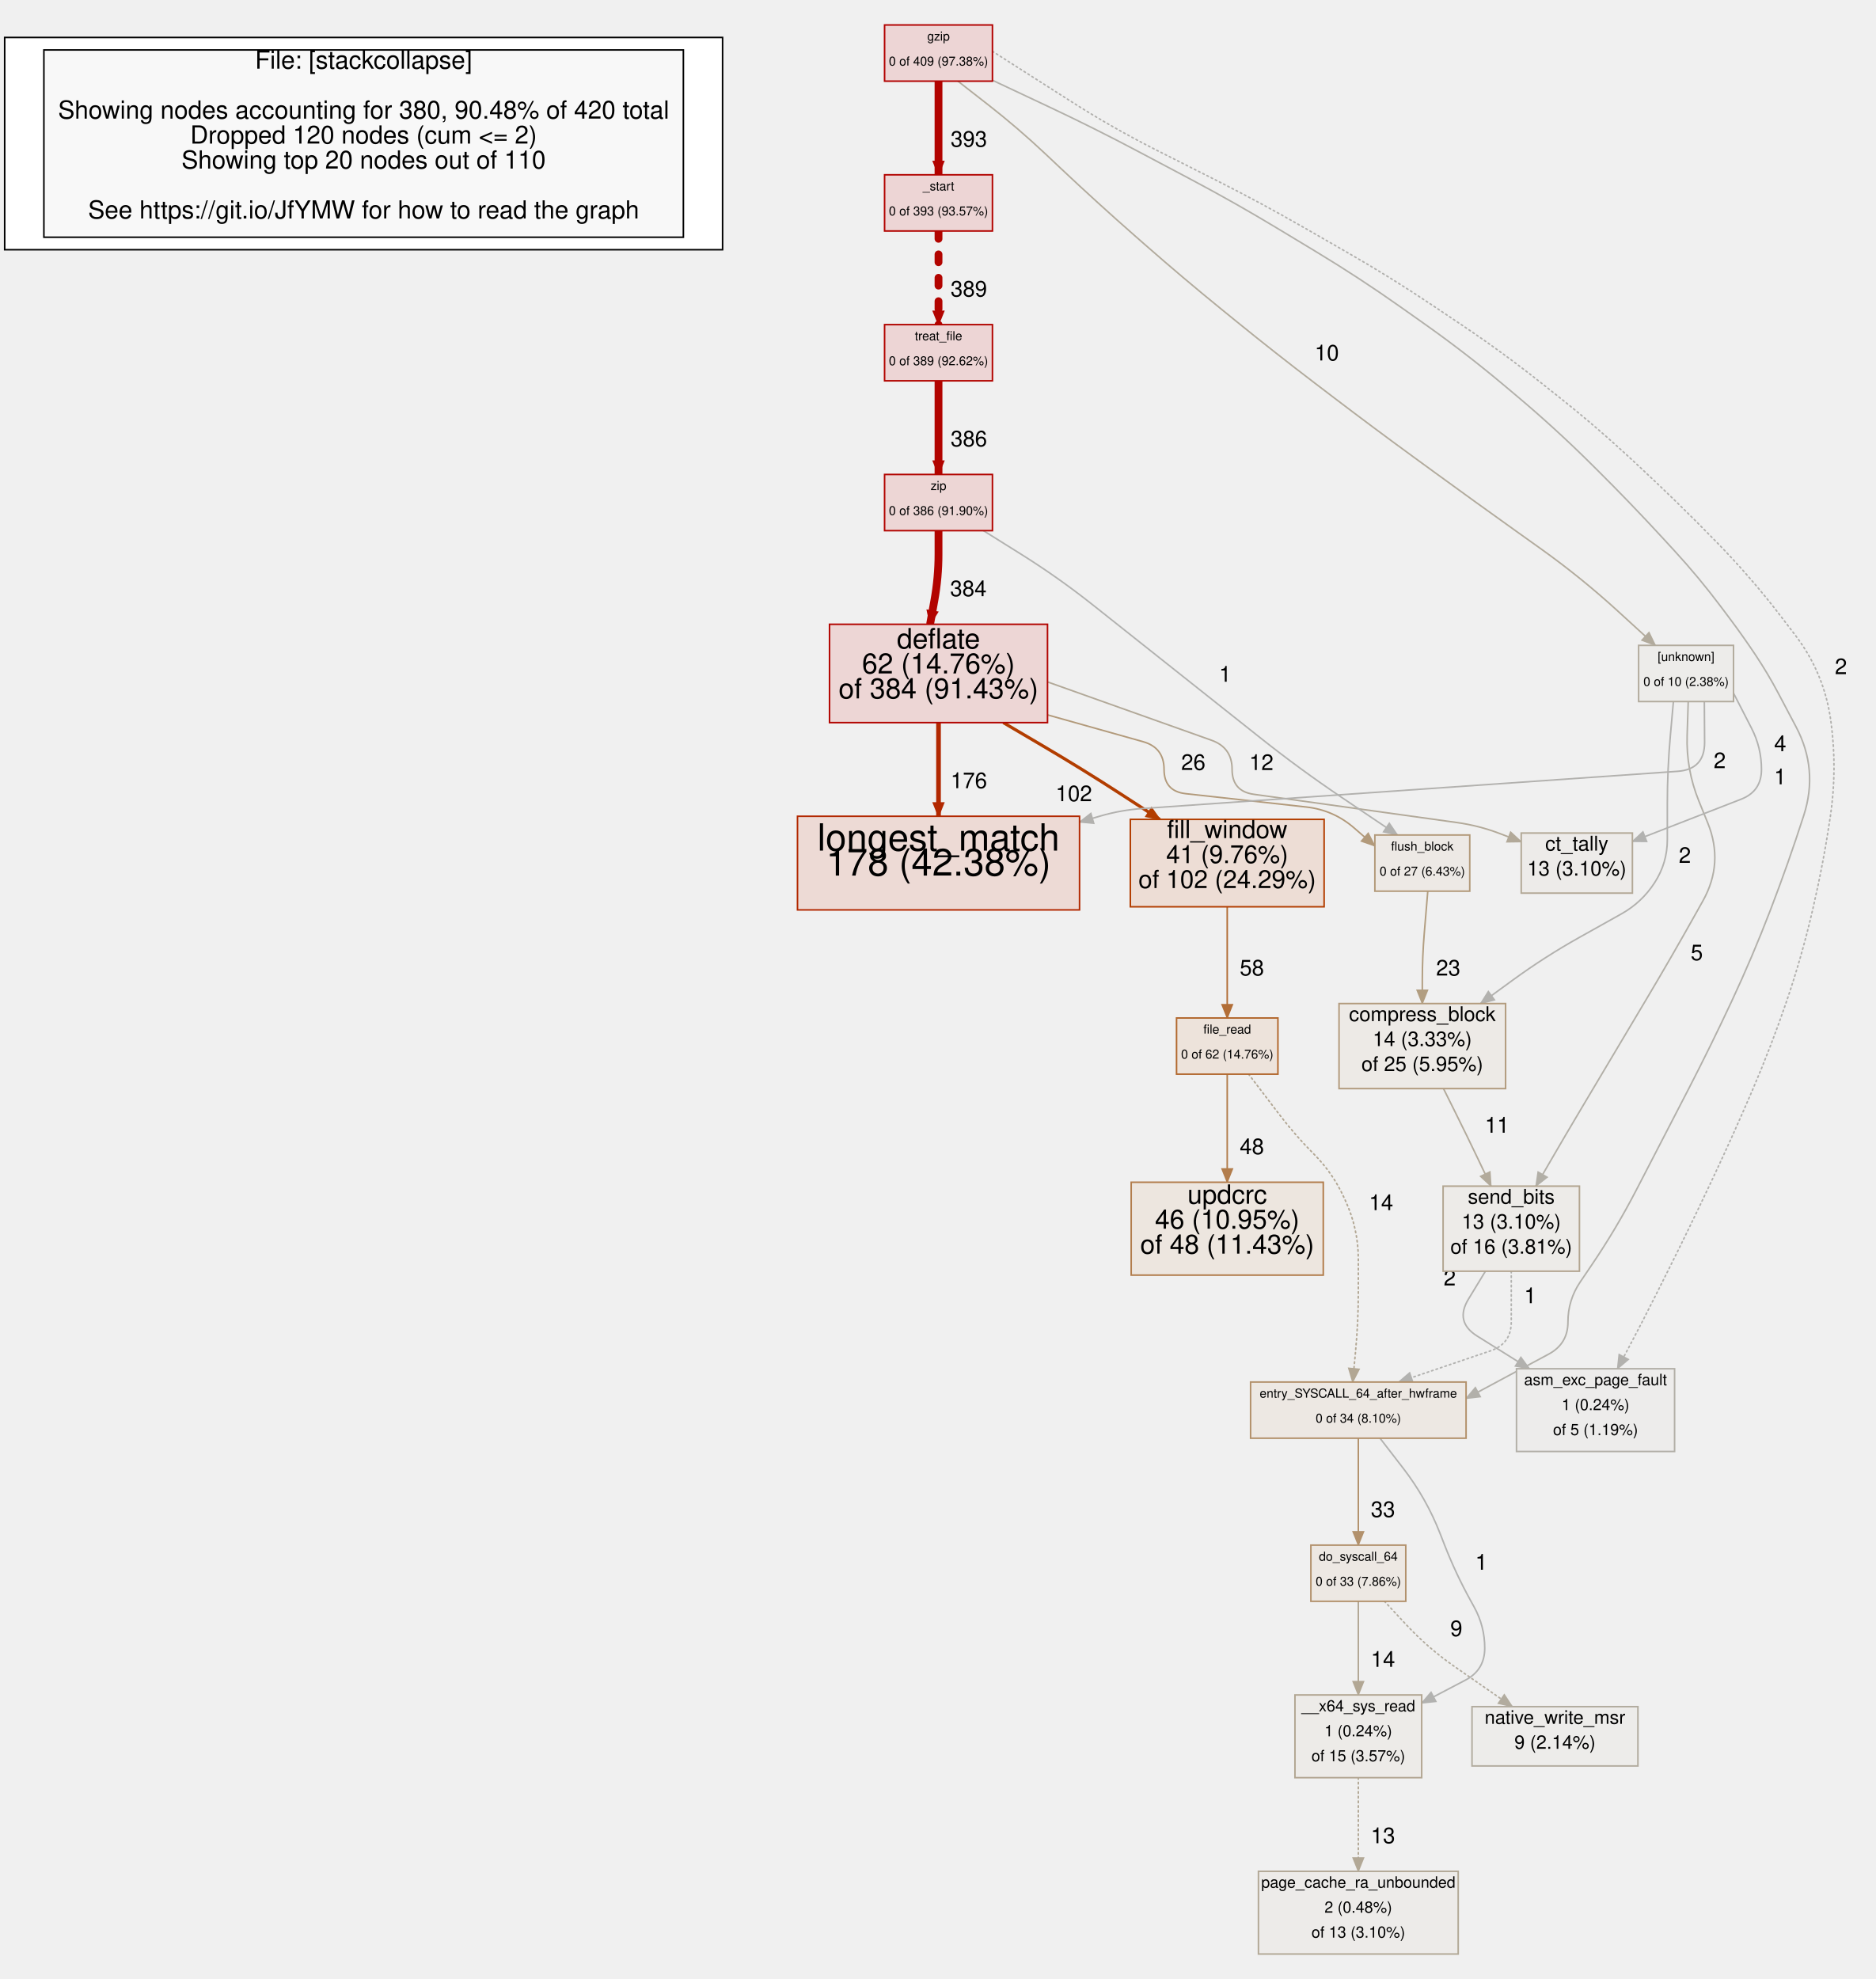
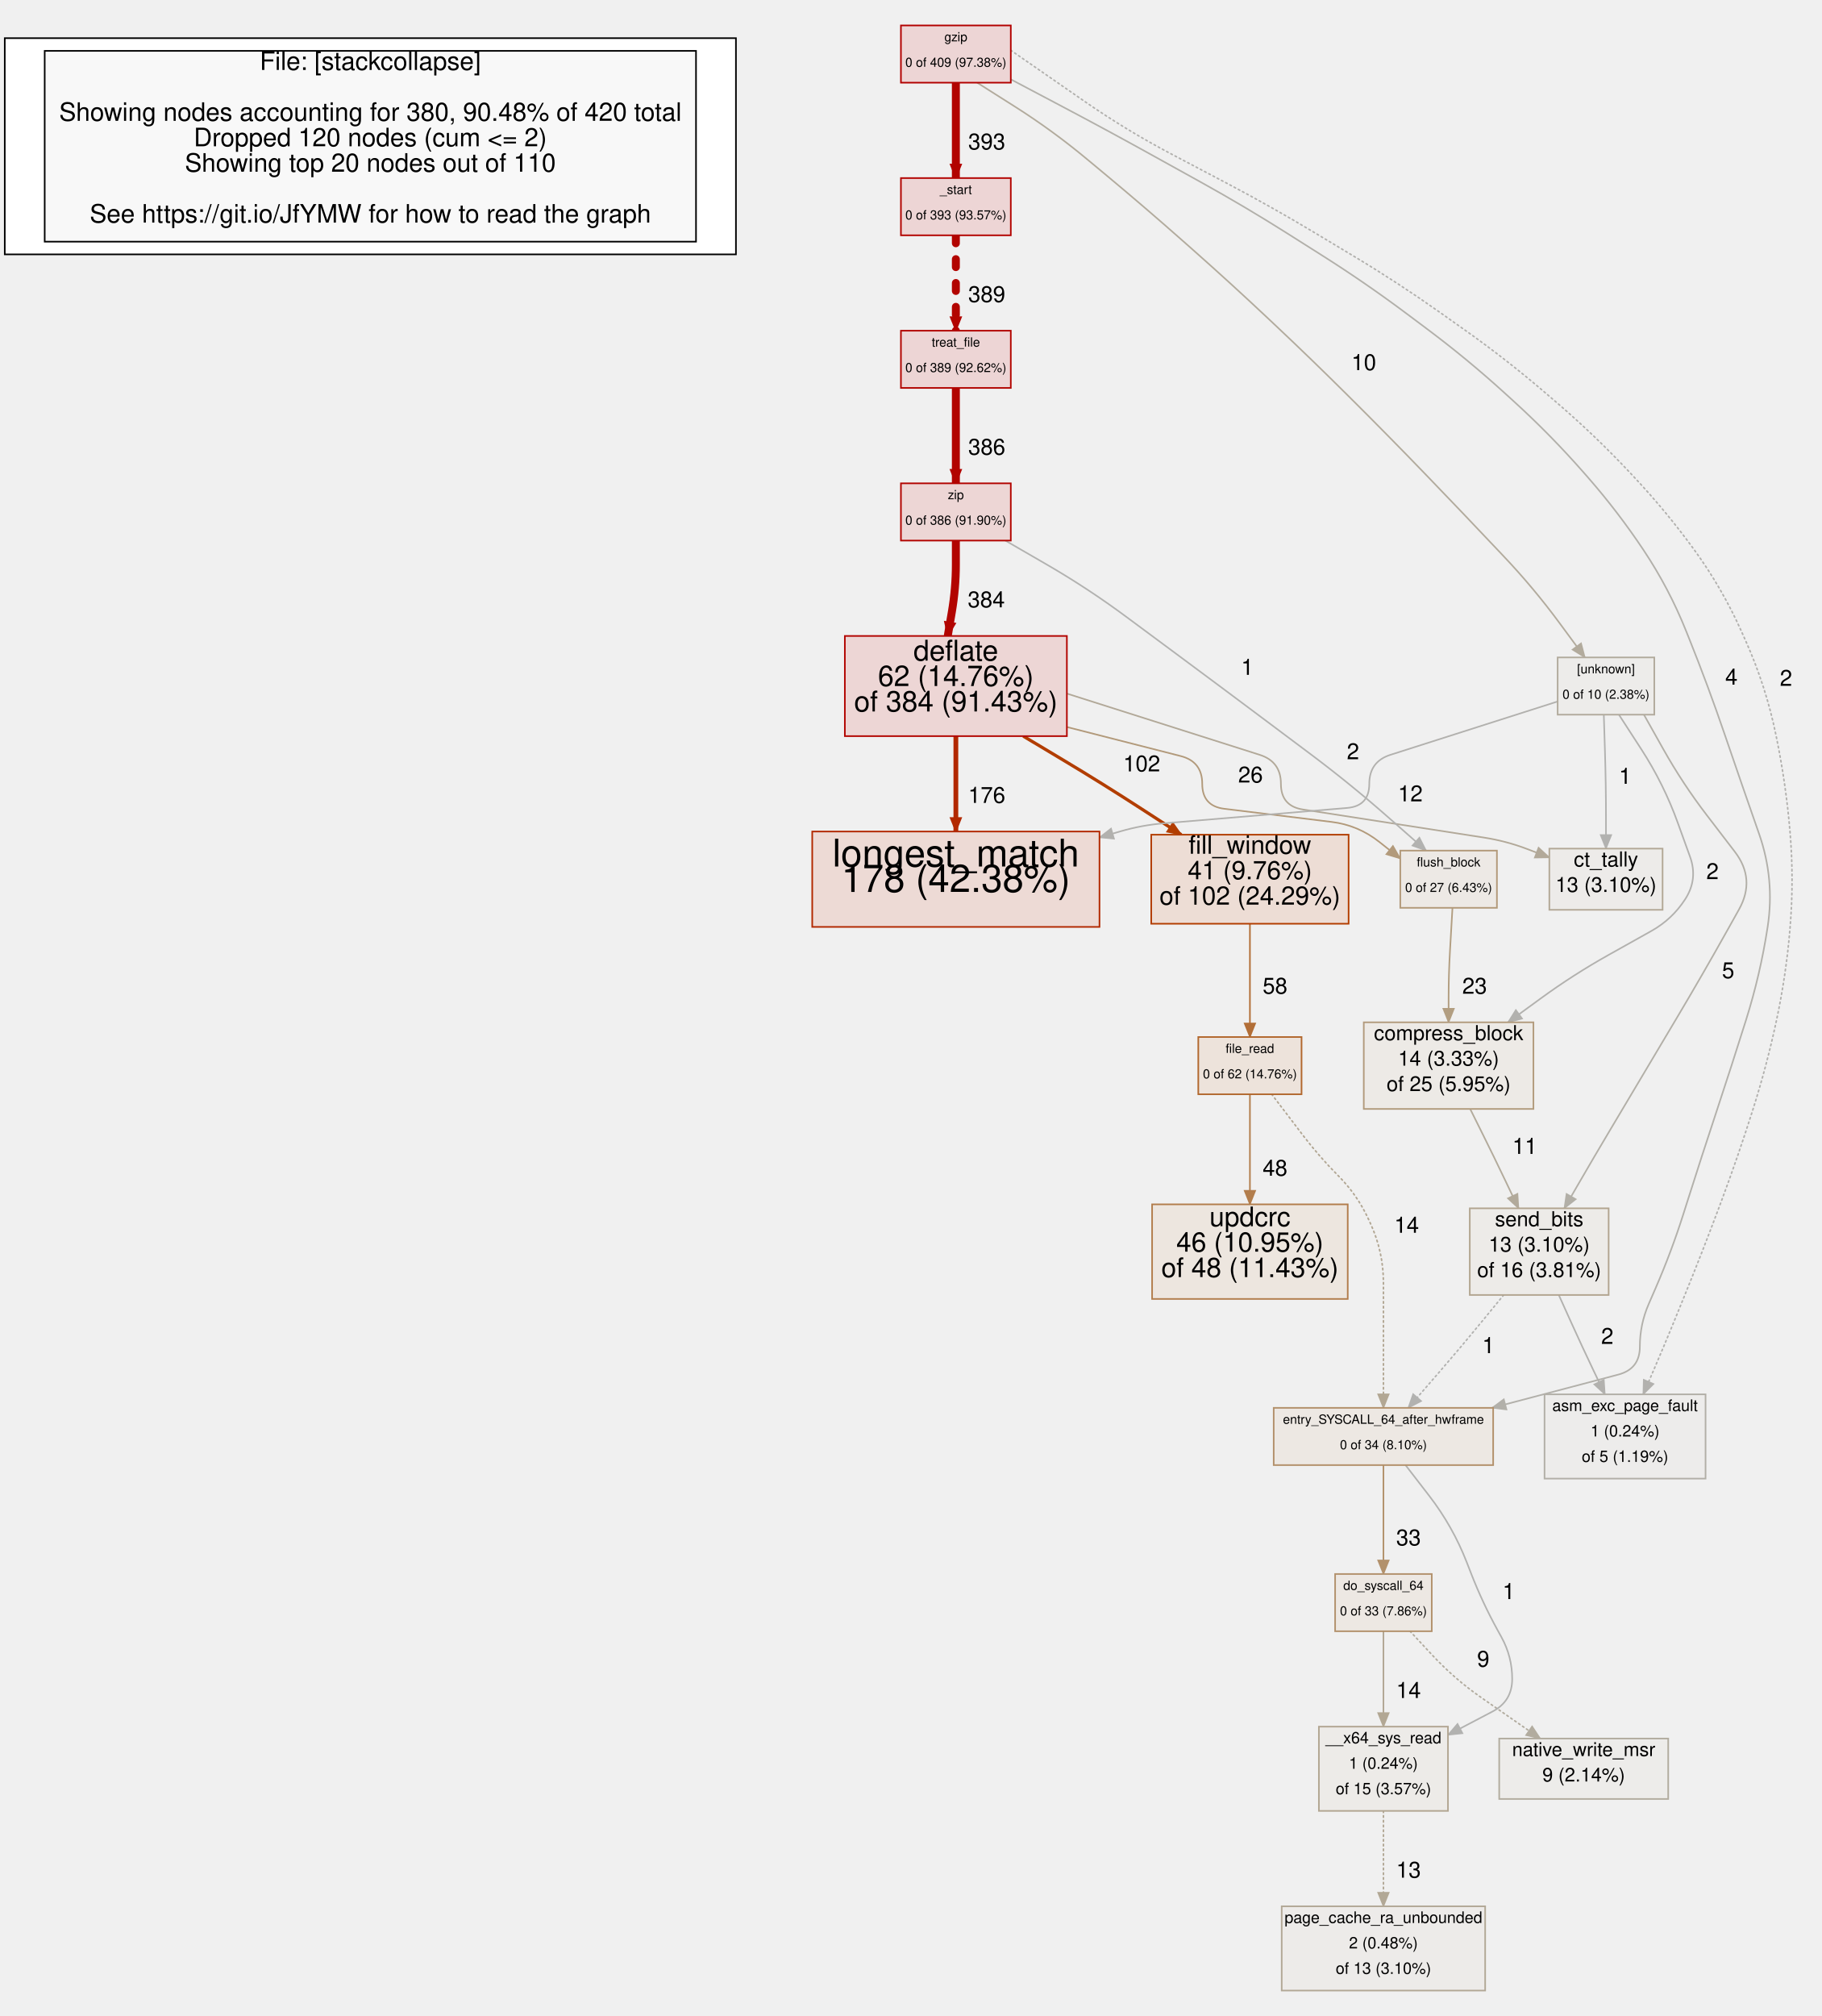
- <svg xmlns="http://www.w3.org/2000/svg" width="1201.761" height="1268">
+ <svg xmlns="http://www.w3.org/2000/svg" width="1145.804" height="1268">
  <style type="text/css">
		.edge { fill: none; }
	</style>
  <defs>
    <marker id="normal" markerWidth="10" markerHeight="8" refX="9" refY="4" orient="auto-start-reverse" markerUnits="userSpaceOnUse">
      <path d="M0,0 L0,8 L10,4 z" fill="context-stroke" />
    </marker>
    <marker id="vee" markerWidth="10" markerHeight="8" refX="9" refY="4" orient="auto-start-reverse" markerUnits="userSpaceOnUse">
      <path d="M0,0 L10,4 L0,8 L3,4 z" fill="context-stroke" />
    </marker>
    <marker id="dot" markerWidth="8" markerHeight="8" refX="7" refY="4" orient="auto-start-reverse" markerUnits="userSpaceOnUse">
      <circle cx="4" cy="4" r="3.5" fill="context-stroke" />
    </marker>
    <marker id="odot" markerWidth="8" markerHeight="8" refX="7" refY="4" orient="auto-start-reverse" markerUnits="userSpaceOnUse">
      <circle cx="4" cy="4" r="3" fill="white" stroke="context-stroke" />
    </marker>
  </defs>
  <g>
    <rect class="cluster" x="3" y="24" width="460" height="136" fill="#FFFFFF" stroke="#000000" />
    <path class="edge" marker-end="url(#normal)" stroke="#B20300" stroke-width="5" d="M601.36,52 L601.36,67 Q601.36,82 601.36,97 L601.36,112 " />
    <text text-anchor="middle" alignment-baseline="middle" x="620.8" y="94" font-size="14" font-family="Helvetica,Arial,sans-serif" fill="#000000"> 393</text>
    <path class="edge" marker-end="url(#normal)" stroke="#B20400" stroke-dasharray="5 10" stroke-linecap="round" stroke-width="5" d="M601.36,148 L601.36,163 Q601.36,178 601.36,193 L601.36,208 " />
    <text text-anchor="middle" alignment-baseline="middle" x="620.8" y="190" font-size="14" font-family="Helvetica,Arial,sans-serif" fill="#000000"> 389</text>
    <path class="edge" marker-end="url(#normal)" stroke="#B20400" stroke-width="5" d="M601.36,244 L601.36,259 Q601.36,274 601.36,289 L601.36,304 " />
    <text text-anchor="middle" alignment-baseline="middle" x="620.8" y="286" font-size="14" font-family="Helvetica,Arial,sans-serif" fill="#000000"> 386</text>
-     <path class="edge" marker-end="url(#normal)" stroke="#B20400" stroke-width="5" d="M601.36,340 L601.36,355 Q601.36,370 598.701,384.762 L595.957,400 " />
-     <text text-anchor="middle" alignment-baseline="middle" x="620.495" y="381.986" font-size="14" font-family="Helvetica,Arial,sans-serif" fill="#000000"> 384</text>
+     <path class="edge" marker-end="url(#normal)" stroke="#B20400" stroke-width="5" d="M601.36,340 L601.36,355 Q601.36,370 598.845,384.788 L596.257,400 " />
+     <text text-anchor="middle" alignment-baseline="middle" x="620.511" y="381.988" font-size="14" font-family="Helvetica,Arial,sans-serif" fill="#000000"> 384</text>
    <path class="edge" marker-end="url(#normal)" stroke="#B22800" stroke-width="3" d="M601.36,463 L601.36,478 Q601.36,493 601.36,508 L601.36,523 " />
    <text text-anchor="middle" alignment-baseline="middle" x="620.8" y="505" font-size="14" font-family="Helvetica,Arial,sans-serif" fill="#000000"> 176</text>
-     <path class="edge" marker-end="url(#normal)" stroke="#B23D00" stroke-width="2" d="M642.892,463 L668.522,478.086 Q693.86,493 718.527,509 L743.193,525 " />
-     <text text-anchor="middle" alignment-baseline="middle" x="688.087" y="513.336" font-size="14" font-family="Helvetica,Arial,sans-serif" fill="#000000"> 102</text>
+     <path class="edge" marker-end="url(#normal)" stroke="#B23D00" stroke-width="2" d="M643.751,463 L668.805,478 Q693.86,493 718.359,508.891 L743.193,525 " />
+     <text text-anchor="middle" alignment-baseline="middle" x="718.274" y="485.179" font-size="14" font-family="Helvetica,Arial,sans-serif" fill="#000000"> 102</text>
    <path class="edge" marker-end="url(#normal)" stroke="#B26E37" stroke-width="1" d="M786.36,581 L786.36,597 Q786.36,613 786.36,629 L786.36,652.25 " />
    <text text-anchor="middle" alignment-baseline="middle" x="802.16" y="625" font-size="14" font-family="Helvetica,Arial,sans-serif" fill="#000000"> 58</text>
    <path class="edge" marker-end="url(#normal)" stroke="#B27D4C" stroke-width="1" d="M786.36,688.25 L786.36,712.5 Q786.36,727.5 786.36,742.5 L786.36,757.5 " />
    <text text-anchor="middle" alignment-baseline="middle" x="802.16" y="739.5" font-size="14" font-family="Helvetica,Arial,sans-serif" fill="#000000"> 48</text>
    <path class="edge" marker-end="url(#normal)" stroke="#B2916C" stroke-width="1" d="M870.36,921.5 L870.36,945 Q870.36,960 870.36,975 L870.36,990 " />
    <text text-anchor="middle" alignment-baseline="middle" x="886.16" y="972" font-size="14" font-family="Helvetica,Arial,sans-serif" fill="#000000"> 33</text>
-     <path class="edge" marker-end="url(#normal)" stroke="#B29A7B" stroke-width="1" d="M671.2,458.041 L732.4,475.217 Q745.879,479 745.879,493 L745.879,493 Q745.879,507 759.794,508.538 L836.983,517.07 Q854.44,519 867.7,530.517 L880.96,542.034 " />
-     <text text-anchor="middle" alignment-baseline="middle" x="764.632" y="493.305" font-size="14" font-family="Helvetica,Arial,sans-serif" fill="#000000"> 26</text>
-     <path class="edge" marker-end="url(#normal)" stroke="#B29E81" stroke-width="1" d="M914.864,571 L912.607,598.052 Q911.36,613 911.36,628 L911.36,643 " />
-     <text text-anchor="middle" alignment-baseline="middle" x="927.981" y="625.051" font-size="14" font-family="Helvetica,Arial,sans-serif" fill="#000000"> 23</text>
+     <path class="edge" marker-end="url(#normal)" stroke="#B29A7B" stroke-width="1" d="M671.2,457.259 L742.795,475.537 Q756.36,479 756.36,493 L756.36,493 Q756.36,507 770.256,508.7 L837.652,516.946 Q854.44,519 867.7,529.499 L880.96,539.999 " />
+     <text text-anchor="middle" alignment-baseline="middle" x="786.739" y="492.18" font-size="14" font-family="Helvetica,Arial,sans-serif" fill="#000000"> 26</text>
+     <path class="edge" marker-end="url(#normal)" stroke="#B29E81" stroke-width="1" d="M913.792,571 L912.227,598.025 Q911.36,613 911.36,628 L911.36,643 " />
+     <text text-anchor="middle" alignment-baseline="middle" x="927.729" y="625.025" font-size="14" font-family="Helvetica,Arial,sans-serif" fill="#000000"> 23</text>
    <path class="edge" marker-end="url(#normal)" stroke="#B2A794" stroke-width="1" d="M870.36,1026 L870.36,1041 Q870.36,1056 870.36,1071 L870.36,1086 " />
    <text text-anchor="middle" alignment-baseline="middle" x="886.16" y="1068" font-size="14" font-family="Helvetica,Arial,sans-serif" fill="#000000"> 14</text>
-     <path class="edge" marker-end="url(#normal)" stroke="#B2A794" stroke-dasharray="1 2" stroke-linecap="round" stroke-width="1" d="M800.068,688.25 L819.691,714.016 Q829.96,727.5 841.93,739.5 L841.93,739.5 Q853.9,751.5 860.989,766.896 L862.13,769.375 Q870.36,787.25 870.36,806.929 L870.36,827.665 Q870.36,847 868.548,866.25 L866.737,885.5 " />
+     <path class="edge" marker-end="url(#normal)" stroke="#B2A794" stroke-dasharray="1 2" stroke-linecap="round" stroke-width="1" d="M800.068,688.25 L819.691,714.016 Q829.96,727.5 841.93,739.5 L841.93,739.5 Q853.9,751.5 860.989,766.896 L862.13,769.375 Q870.36,787.25 870.36,806.929 L870.36,827.75 Q870.36,847 870.36,866.25 L870.36,885.5 " />
    <text text-anchor="middle" alignment-baseline="middle" x="884.958" y="775.379" font-size="14" font-family="Helvetica,Arial,sans-serif" fill="#000000"> 14</text>
    <path class="edge" marker-end="url(#normal)" stroke="#B2A896" stroke-dasharray="1 2" stroke-linecap="round" stroke-width="1" d="M870.36,1139 L870.36,1154 Q870.36,1169 870.36,1184 L870.36,1199 " />
    <text text-anchor="middle" alignment-baseline="middle" x="886.16" y="1181" font-size="14" font-family="Helvetica,Arial,sans-serif" fill="#000000"> 13</text>
-     <path class="edge" marker-end="url(#normal)" stroke="#B2A999" stroke-width="1" d="M671.2,436.92 L776.289,474.307 Q789.479,479 789.479,493 L789.479,493 Q789.479,507 803.345,508.927 L933.45,527.011 Q947.76,529 961.25,534.172 L974.74,539.344 " />
-     <text text-anchor="middle" alignment-baseline="middle" x="808.215" y="493.377" font-size="14" font-family="Helvetica,Arial,sans-serif" fill="#000000"> 12</text>
+     <path class="edge" marker-end="url(#normal)" stroke="#B2A999" stroke-width="1" d="M671.2,436.231 L792.517,474.762 Q805.86,479 805.86,493 L805.86,493 Q805.86,507 819.695,509.145 L933.483,526.787 Q947.76,529 961.25,534.172 L974.74,539.344 " />
+     <text text-anchor="middle" alignment-baseline="middle" x="887.276" y="504.032" font-size="14" font-family="Helvetica,Arial,sans-serif" fill="#000000"> 12</text>
    <path class="edge" marker-end="url(#normal)" stroke="#B2AA9B" stroke-width="1" d="M924.926,697.5 L932.393,712.5 Q939.86,727.5 947.074,742.624 L955.362,760 " />
    <text text-anchor="middle" alignment-baseline="middle" x="959.263" y="725.763" font-size="14" font-family="Helvetica,Arial,sans-serif" fill="#000000"> 11</text>
-     <path class="edge" marker-end="url(#normal)" stroke="#B2AB9D" stroke-width="1" d="M613.774,52 L633.007,67 Q652.24,82 669.988,98.73 L679.876,108.05 Q703.162,130 727.216,151.104 L733.817,156.896 Q757.871,178 782.702,198.185 L792.088,205.815 Q816.919,226 842.372,245.394 L854.462,254.606 Q879.915,274 905.775,292.848 L919.914,303.152 Q945.775,322 971.827,340.583 L987.016,351.417 Q1013.067,370 1036.689,391.588 L1060.665,413.5 " />
-     <text text-anchor="middle" alignment-baseline="middle" x="850.17" y="230.961" font-size="14" font-family="Helvetica,Arial,sans-serif" fill="#000000"> 10</text>
+     <path class="edge" marker-end="url(#normal)" stroke="#B2AB9D" stroke-width="1" d="M614.749,52 L638.414,67 Q662.078,82 683.622,99.912 L695.204,109.542 Q719.81,130 743.787,151.193 L750.138,156.807 Q774.115,178 797.417,199.931 L801.813,204.069 Q825.116,226 847.8,248.57 L850.674,251.43 Q873.359,274 895.577,297.029 L897.451,298.971 Q919.67,322 941.645,345.262 L946.458,350.356 Q965.015,370 981.052,391.75 L997.088,413.5 " />
+     <text text-anchor="middle" alignment-baseline="middle" x="858.018" y="232.8" font-size="14" font-family="Helvetica,Arial,sans-serif" fill="#000000"> 10</text>
    <path class="edge" marker-end="url(#normal)" stroke="#B2AC9F" stroke-dasharray="1 2" stroke-linecap="round" stroke-width="1" d="M887.115,1026 L901.077,1041 Q915.04,1056 931.869,1067.693 L969.013,1093.5 " />
    <text text-anchor="middle" alignment-baseline="middle" x="933.169" y="1048.318" font-size="14" font-family="Helvetica,Arial,sans-serif" fill="#000000"> 9</text>
-     <path class="edge" marker-end="url(#normal)" stroke="#B2AFA7" stroke-width="1" d="M1081.746,449.5 L1081.053,471.25 Q1080.36,493 1088.534,513.167 L1094.261,527.294 Q1104.68,553 1091.146,577.211 L1086.754,585.068 Q1071.141,613 1054.772,640.497 L1053.429,642.753 Q1037.06,670.25 1020.692,697.747 L1012.587,711.362 Q1002.98,727.5 993.565,743.75 L984.149,760 " />
+     <path class="edge" marker-end="url(#normal)" stroke="#B2AFA7" stroke-width="1" d="M1034.238,449.5 L1046.459,471.25 Q1058.68,493 1073.859,512.799 L1091.396,535.673 Q1104.68,553 1094.027,572.058 L1086.754,585.068 Q1071.141,613 1054.772,640.497 L1053.429,642.753 Q1037.06,670.25 1020.692,697.747 L1012.587,711.362 Q1002.98,727.5 993.565,743.75 L984.149,760 " />
    <text text-anchor="middle" alignment-baseline="middle" x="1087.227" y="615.23" font-size="14" font-family="Helvetica,Arial,sans-serif" fill="#000000"> 5</text>
-     <path class="edge" marker-end="url(#normal)" stroke="#B2B0AA" stroke-width="1" d="M635.92,51.426 L671.964,68.38 Q700.921,82 729.196,96.984 L763.22,115.016 Q791.495,130 818.888,146.542 L843.59,161.458 Q870.983,178 897.112,196.473 L912.748,207.527 Q938.877,226 963.385,246.576 L971.542,253.424 Q996.049,274 1018.787,296.517 L1021.783,299.483 Q1044.52,322 1066.175,345.56 L1072.78,352.746 Q1088.64,370 1102.7,388.75 L1108.108,395.961 Q1116.76,407.5 1124.76,419.5 L1124.76,419.5 Q1132.76,431.5 1139.498,444.252 L1150.815,465.67 Q1165.256,493 1155.789,522.425 L1155.604,523 Q1145.952,553 1134.659,582.422 L1134.245,583.5 Q1122.922,613 1109.542,641.625 L1109.542,641.625 Q1096.161,670.25 1081.665,698.326 L1081.282,699.067 Q1066.601,727.5 1051.879,755.912 L1048.348,762.726 Q1035.64,787.25 1020.16,810.125 L1012.526,821.405 Q1004.68,833 1004.68,847 L1004.68,847 Q1004.68,861 992.344,867.619 L939.4,896.027 " />
-     <text text-anchor="middle" alignment-baseline="middle" x="1140.699" y="481.286" font-size="14" font-family="Helvetica,Arial,sans-serif" fill="#000000"> 4</text>
-     <path class="edge" marker-end="url(#normal)" stroke="#B2B1AE" stroke-width="1" d="M1072.253,449.5 L1070.306,471.25 Q1068.36,493 1068.36,514.837 L1068.36,537.951 Q1068.36,553 1060.17,565.625 L1060.17,565.625 Q1051.98,578.25 1038.846,585.597 L1012.077,600.572 Q989.86,613 969.292,628 L948.725,643 " />
-     <text text-anchor="middle" alignment-baseline="middle" x="1079.599" y="552.869" font-size="14" font-family="Helvetica,Arial,sans-serif" fill="#000000"> 2</text>
-     <path class="edge" marker-end="url(#normal)" stroke="#B2B1AE" stroke-width="1" d="M1092.072,449.5 L1092.244,475.471 Q1092.36,493 1074.873,494.215 L732.077,518.041 Q718.28,519 705,522.862 L691.72,526.724 " />
-     <text text-anchor="middle" alignment-baseline="middle" x="1101.928" y="492.174" font-size="14" font-family="Helvetica,Arial,sans-serif" fill="#000000"> 2</text>
-     <path class="edge" marker-end="url(#normal)" stroke="#B2B1AE" stroke-dasharray="1 2" stroke-linecap="round" stroke-width="1" d="M635.92,32.86 L685.946,64.785 Q712.921,82 741.487,96.422 L779.427,115.578 Q807.993,130 835.744,145.934 L863.842,162.066 Q891.594,178 918.17,195.823 L936.591,208.177 Q963.168,226 988.231,245.897 L998.567,254.103 Q1023.63,274 1047.034,295.823 L1051.704,300.177 Q1075.108,322 1097.492,344.868 L1099.709,347.132 Q1122.094,370 1141.521,395.428 L1150.248,406.85 Q1169.08,431.5 1173.168,462.25 L1173.26,462.94 Q1177.256,493 1172.831,523 L1172.831,523 Q1168.406,553 1161.561,582.542 L1161.33,583.538 Q1154.504,613 1144.747,641.625 L1144.747,641.625 Q1134.99,670.25 1123.077,698.047 L1122.722,698.875 Q1110.454,727.5 1097.177,755.672 L1095.937,758.303 Q1082.296,787.25 1067.949,815.854 L1059.94,831.823 Q1052.328,847 1044.372,862 L1036.416,877 " />
-     <text text-anchor="middle" alignment-baseline="middle" x="1179.601" y="431.936" font-size="14" font-family="Helvetica,Arial,sans-serif" fill="#000000"> 2</text>
-     <path class="edge" marker-end="url(#normal)" stroke="#B2B1AE" stroke-width="1" d="M951.796,814.5 L940.912,832.405 Q932.04,847 946.52,856.058 L979.997,877 " />
-     <text text-anchor="middle" alignment-baseline="middle" x="928.92" y="823.646" font-size="14" font-family="Helvetica,Arial,sans-serif" fill="#000000"> 2</text>
-     <path class="edge" marker-end="url(#normal)" stroke="#B2B2B0" stroke-width="1" d="M1110.76,444.093 L1122.286,466.545 Q1128.68,479 1128.68,493 L1128.68,493 Q1128.68,507 1115.632,512.073 L1045.98,539.152 " />
-     <text text-anchor="middle" alignment-baseline="middle" x="1140.639" y="502.541" font-size="14" font-family="Helvetica,Arial,sans-serif" fill="#000000"> 1</text>
+     <path class="edge" marker-end="url(#normal)" stroke="#B2B0AA" stroke-width="1" d="M635.92,49.902 L668.388,67.053 Q696.683,82 724.675,97.505 L755.347,114.495 Q783.34,130 810.378,147.116 L832.13,160.884 Q859.168,178 884.792,197.168 L897.711,206.832 Q923.335,226 946.997,247.544 L952.481,252.537 Q976.054,274 997.039,298 L999.043,300.291 Q1018.024,322 1034.011,346 L1034.011,346 Q1049.998,370 1060.732,396.765 L1062.751,401.799 Q1074.662,431.5 1085.006,461.782 L1085.396,462.921 Q1095.671,493 1106.176,523 L1106.649,524.353 Q1116.68,553 1112.07,583 L1112.018,583.34 Q1107.461,613 1098.455,641.625 L1098.455,641.625 Q1089.449,670.25 1080.021,698.739 L1079.976,698.875 Q1070.504,727.5 1061.39,756.241 L1059.097,763.475 Q1051.559,787.25 1041.619,810.125 L1037.259,820.16 Q1031.68,833 1031.68,847 L1031.68,847 Q1031.68,861 1018.142,864.567 L938.684,885.5 " />
+     <text text-anchor="middle" alignment-baseline="middle" x="1089.285" y="430.622" font-size="14" font-family="Helvetica,Arial,sans-serif" fill="#000000"> 4</text>
+     <path class="edge" marker-end="url(#normal)" stroke="#B2B1AE" stroke-width="1" d="M1018.503,449.5 L1032.592,471.25 Q1046.68,493 1055.486,517.372 L1063.246,538.847 Q1068.36,553 1060.17,565.625 L1060.17,565.625 Q1051.98,578.25 1038.846,585.597 L1012.077,600.572 Q989.86,613 969.292,628 L948.725,643 " />
+     <text text-anchor="middle" alignment-baseline="middle" x="1077.386" y="552.923" font-size="14" font-family="Helvetica,Arial,sans-serif" fill="#000000"> 2</text>
+     <path class="edge" marker-end="url(#normal)" stroke="#B2B1AE" stroke-width="1" d="M979.96,441.198 L874.798,474.745 Q861.46,479 861.46,493 L861.46,493 Q861.46,507 847.509,508.169 L732.062,517.845 Q718.28,519 705,522.862 L691.72,526.724 " />
+     <text text-anchor="middle" alignment-baseline="middle" x="851.212" y="477.52" font-size="14" font-family="Helvetica,Arial,sans-serif" fill="#000000"> 2</text>
+     <path class="edge" marker-end="url(#normal)" stroke="#B2B1AE" stroke-dasharray="1 2" stroke-linecap="round" stroke-width="1" d="M635.92,31.62 L682.374,63.784 Q708.683,82 736.997,96.91 L771.524,115.09 Q799.838,130 827.272,146.473 L852.344,161.527 Q879.779,178 905.902,196.481 L921.503,207.519 Q947.626,226 971.924,246.824 L979.337,253.176 Q1003.635,274 1025.515,297.351 L1028.335,300.36 Q1048.612,322 1066.032,346 L1066.032,346 Q1083.452,370 1095.568,397.067 L1098.157,402.849 Q1110.982,431.5 1117.29,462.25 L1117.548,463.507 Q1123.598,493 1126.139,523 L1126.14,523.007 Q1128.68,553 1126.223,583 L1126.155,583.831 Q1123.766,613 1117.669,641.625 L1117.669,641.625 Q1111.572,670.25 1102.723,698.147 L1102.493,698.875 Q1093.414,727.5 1082.912,755.634 L1082.262,757.375 Q1071.111,787.25 1059.065,816.776 L1052.906,831.874 Q1046.735,847 1040.264,862 L1033.793,877 " />
+     <text text-anchor="middle" alignment-baseline="middle" x="1123.644" y="431.368" font-size="14" font-family="Helvetica,Arial,sans-serif" fill="#000000"> 2</text>
+     <path class="edge" marker-end="url(#normal)" stroke="#B2B1AE" stroke-width="1" d="M980.674,814.5 L988.514,831.85 Q995.36,847 1002.528,862 L1009.696,877 " />
+     <text text-anchor="middle" alignment-baseline="middle" x="1011.204" y="845.264" font-size="14" font-family="Helvetica,Arial,sans-serif" fill="#000000"> 2</text>
+     <path class="edge" marker-end="url(#normal)" stroke="#B2B2B0" stroke-width="1" d="M1009.005,449.5 L1009.726,472.635 Q1010.36,493 1010.36,513.375 L1010.36,533.75 " />
+     <text text-anchor="middle" alignment-baseline="middle" x="1022.424" y="493.001" font-size="14" font-family="Helvetica,Arial,sans-serif" fill="#000000"> 1</text>
    <path class="edge" marker-end="url(#normal)" stroke="#B2B2B0" stroke-width="1" d="M884.25,921.5 L899.105,940.75 Q913.96,960 922.787,982.657 L925.617,989.922 Q932.66,1008 942.01,1025 L944.613,1029.733 Q951.36,1042 951.36,1056 L951.36,1056 Q951.36,1070 938.963,1076.505 L910.96,1091.197 " />
    <text text-anchor="middle" alignment-baseline="middle" x="949.198" y="1005.776" font-size="14" font-family="Helvetica,Arial,sans-serif" fill="#000000"> 1</text>
-     <path class="edge" marker-end="url(#normal)" stroke="#B2B2B0" stroke-dasharray="1 2" stroke-linecap="round" stroke-width="1" d="M968.36,814.5 L968.36,823.75 Q968.36,833 968.36,842.25 L968.36,847 Q968.36,861 955.104,865.503 L896.234,885.5 " />
-     <text text-anchor="middle" alignment-baseline="middle" x="980.52" y="835" font-size="14" font-family="Helvetica,Arial,sans-serif" fill="#000000"> 1</text>
-     <path class="edge" marker-end="url(#normal)" stroke="#B2B2B0" stroke-width="1" d="M630.13,340 L654.104,355 Q678.079,370 700.231,387.579 L730.512,411.609 Q755.579,431.5 780.645,451.391 L808.012,473.109 Q833.079,493 859.619,510.878 L895.426,535 " />
-     <text text-anchor="middle" alignment-baseline="middle" x="785.045" y="436.813" font-size="14" font-family="Helvetica,Arial,sans-serif" fill="#000000"> 1</text>
+     <path class="edge" marker-end="url(#normal)" stroke="#B2B2B0" stroke-dasharray="1 2" stroke-linecap="round" stroke-width="1" d="M946.013,814.5 L932.686,830.75 Q919.36,847 905.591,862.877 L885.971,885.5 " />
+     <text text-anchor="middle" alignment-baseline="middle" x="936.408" y="851.065" font-size="14" font-family="Helvetica,Arial,sans-serif" fill="#000000"> 1</text>
+     <path class="edge" marker-end="url(#normal)" stroke="#B2B2B0" stroke-width="1" d="M632.478,340 L658.409,355 Q684.34,370 708.408,387.838 L741.612,412.446 Q767.321,431.5 792.937,450.679 L824.011,473.946 Q849.46,493 873.328,514 L897.197,535 " />
+     <text text-anchor="middle" alignment-baseline="middle" x="784.735" y="424.465" font-size="14" font-family="Helvetica,Arial,sans-serif" fill="#000000"> 1</text>
    <rect x="28.12" y="32" width="409.76" height="120" class="node" fill="#F8F8F8" stroke="#000000" stroke-width="1" />
    <text text-anchor="middle" alignment-baseline="middle" x="233" y="44" font-size="16" font-family="Helvetica,Arial,sans-serif" fill="#000000">File: [stackcollapse]</text>
    <text text-anchor="middle" alignment-baseline="middle" x="233" y="60" font-size="16" font-family="Helvetica,Arial,sans-serif" fill="#000000" />
    <text text-anchor="middle" alignment-baseline="middle" x="233" y="76" font-size="16" font-family="Helvetica,Arial,sans-serif" fill="#000000">Showing nodes accounting for 380, 90.48% of 420 total</text>
    <text text-anchor="middle" alignment-baseline="middle" x="233" y="92" font-size="16" font-family="Helvetica,Arial,sans-serif" fill="#000000">Dropped 120 nodes (cum &lt;= 2)</text>
    <text text-anchor="middle" alignment-baseline="middle" x="233" y="108" font-size="16" font-family="Helvetica,Arial,sans-serif" fill="#000000">Showing top 20 nodes out of 110</text>
    <text text-anchor="middle" alignment-baseline="middle" x="233" y="124" font-size="16" font-family="Helvetica,Arial,sans-serif" fill="#000000" />
    <text text-anchor="middle" alignment-baseline="middle" x="233" y="140" font-size="16" font-family="Helvetica,Arial,sans-serif" fill="#000000">See https://git.io/JfYMW for how to read the graph</text>
    <rect x="531.52" y="400" width="139.68" height="63" class="node" fill="#EDD6D5" stroke="#B20400" stroke-width="1" />
    <text text-anchor="middle" alignment-baseline="middle" x="601.36" y="415.5" font-size="18" font-family="Helvetica,Arial,sans-serif" fill="#000000">deflate</text>
    <text text-anchor="middle" alignment-baseline="middle" x="601.36" y="431.5" font-size="18" font-family="Helvetica,Arial,sans-serif" fill="#000000">62 (14.76%)</text>
    <text text-anchor="middle" alignment-baseline="middle" x="601.36" y="447.5" font-size="18" font-family="Helvetica,Arial,sans-serif" fill="#000000">of 384 (91.43%)</text>
    <rect x="566.8" y="16" width="69.12" height="36" class="node" fill="#EDD5D5" stroke="#B20100" stroke-width="1" />
    <text text-anchor="middle" alignment-baseline="middle" x="601.36" y="26" font-size="8" font-family="Helvetica,Arial,sans-serif" fill="#000000">gzip</text>
    <text text-anchor="middle" alignment-baseline="middle" x="601.36" y="42" font-size="8" font-family="Helvetica,Arial,sans-serif" fill="#000000">0 of 409 (97.38%)</text>
    <rect x="511" y="523" width="180.72" height="60" class="node" fill="#EDDAD5" stroke="#B22800" stroke-width="1" />
    <text text-anchor="middle" alignment-baseline="middle" x="601.36" y="545" font-size="24" font-family="Helvetica,Arial,sans-serif" fill="#000000">longest_match</text>
    <text text-anchor="middle" alignment-baseline="middle" x="601.36" y="561" font-size="24" font-family="Helvetica,Arial,sans-serif" fill="#000000">178 (42.38%)</text>
    <rect x="724.28" y="525" width="124.16" height="56" class="node" fill="#EDDDD5" stroke="#B23D00" stroke-width="1" />
    <text text-anchor="middle" alignment-baseline="middle" x="786.36" y="537" font-size="16" font-family="Helvetica,Arial,sans-serif" fill="#000000">fill_window</text>
    <text text-anchor="middle" alignment-baseline="middle" x="786.36" y="553" font-size="16" font-family="Helvetica,Arial,sans-serif" fill="#000000">41 (9.76%)</text>
    <text text-anchor="middle" alignment-baseline="middle" x="786.36" y="569" font-size="16" font-family="Helvetica,Arial,sans-serif" fill="#000000">of 102 (24.29%)</text>
    <rect x="724.82" y="757.5" width="123.08" height="59.5" class="node" fill="#EDE6DF" stroke="#B27D4C" stroke-width="1" />
    <text text-anchor="middle" alignment-baseline="middle" x="786.36" y="771.25" font-size="17" font-family="Helvetica,Arial,sans-serif" fill="#000000">updcrc</text>
    <text text-anchor="middle" alignment-baseline="middle" x="786.36" y="787.25" font-size="17" font-family="Helvetica,Arial,sans-serif" fill="#000000">46 (10.95%)</text>
    <text text-anchor="middle" alignment-baseline="middle" x="786.36" y="803.25" font-size="17" font-family="Helvetica,Arial,sans-serif" fill="#000000">of 48 (11.43%)</text>
    <rect x="753.88" y="652.25" width="64.96" height="36" class="node" fill="#EDE3DB" stroke="#B2682E" stroke-width="1" />
    <text text-anchor="middle" alignment-baseline="middle" x="786.36" y="662.25" font-size="8" font-family="Helvetica,Arial,sans-serif" fill="#000000">file_read</text>
    <text text-anchor="middle" alignment-baseline="middle" x="786.36" y="678.25" font-size="8" font-family="Helvetica,Arial,sans-serif" fill="#000000">0 of 62 (14.76%)</text>
    <rect x="801.32" y="885.5" width="138.08" height="36" class="node" fill="#EDE8E3" stroke="#B2906A" stroke-width="1" />
    <text text-anchor="middle" alignment-baseline="middle" x="870.36" y="895.5" font-size="8" font-family="Helvetica,Arial,sans-serif" fill="#000000">entry_SYSCALL_64_after_hwframe</text>
    <text text-anchor="middle" alignment-baseline="middle" x="870.36" y="911.5" font-size="8" font-family="Helvetica,Arial,sans-serif" fill="#000000">0 of 34 (8.10%)</text>
    <rect x="857.995" y="643" width="106.73" height="54.5" class="node" fill="#EDEAE6" stroke="#B29B7D" stroke-width="1" />
    <text text-anchor="middle" alignment-baseline="middle" x="911.36" y="654.25" font-size="13" font-family="Helvetica,Arial,sans-serif" fill="#000000">compress_block</text>
    <text text-anchor="middle" alignment-baseline="middle" x="911.36" y="670.25" font-size="13" font-family="Helvetica,Arial,sans-serif" fill="#000000">14 (3.33%)</text>
    <text text-anchor="middle" alignment-baseline="middle" x="911.36" y="686.25" font-size="13" font-family="Helvetica,Arial,sans-serif" fill="#000000">of 25 (5.95%)</text>
    <rect x="924.68" y="760" width="87.36" height="54.5" class="node" fill="#EDEBE8" stroke="#B2A590" stroke-width="1" />
    <text text-anchor="middle" alignment-baseline="middle" x="968.36" y="771.25" font-size="13" font-family="Helvetica,Arial,sans-serif" fill="#000000">send_bits</text>
    <text text-anchor="middle" alignment-baseline="middle" x="968.36" y="787.25" font-size="13" font-family="Helvetica,Arial,sans-serif" fill="#000000">13 (3.10%)</text>
    <text text-anchor="middle" alignment-baseline="middle" x="968.36" y="803.25" font-size="13" font-family="Helvetica,Arial,sans-serif" fill="#000000">of 16 (3.81%)</text>
    <rect x="974.74" y="533.75" width="71.24" height="38.5" class="node" fill="#EDEBE9" stroke="#B2A896" stroke-width="1" />
    <text text-anchor="middle" alignment-baseline="middle" x="1010.36" y="545" font-size="13" font-family="Helvetica,Arial,sans-serif" fill="#000000">ct_tally</text>
    <text text-anchor="middle" alignment-baseline="middle" x="1010.36" y="561" font-size="13" font-family="Helvetica,Arial,sans-serif" fill="#000000">13 (3.10%)</text>
    <rect x="839.96" y="990" width="60.8" height="36" class="node" fill="#EDE8E3" stroke="#B2916C" stroke-width="1" />
    <text text-anchor="middle" alignment-baseline="middle" x="870.36" y="1000" font-size="8" font-family="Helvetica,Arial,sans-serif" fill="#000000">do_syscall_64</text>
    <text text-anchor="middle" alignment-baseline="middle" x="870.36" y="1016" font-size="8" font-family="Helvetica,Arial,sans-serif" fill="#000000">0 of 33 (7.86%)</text>
    <rect x="566.8" y="112" width="69.12" height="36" class="node" fill="#EDD5D5" stroke="#B20300" stroke-width="1" />
    <text text-anchor="middle" alignment-baseline="middle" x="601.36" y="122" font-size="8" font-family="Helvetica,Arial,sans-serif" fill="#000000">_start</text>
    <text text-anchor="middle" alignment-baseline="middle" x="601.36" y="138" font-size="8" font-family="Helvetica,Arial,sans-serif" fill="#000000">0 of 393 (93.57%)</text>
    <rect x="566.8" y="304" width="69.12" height="36" class="node" fill="#EDD6D5" stroke="#B20400" stroke-width="1" />
    <text text-anchor="middle" alignment-baseline="middle" x="601.36" y="314" font-size="8" font-family="Helvetica,Arial,sans-serif" fill="#000000">zip</text>
    <text text-anchor="middle" alignment-baseline="middle" x="601.36" y="330" font-size="8" font-family="Helvetica,Arial,sans-serif" fill="#000000">0 of 386 (91.90%)</text>
    <rect x="943.2" y="1093.5" width="106.32" height="38" class="node" fill="#EDECEA" stroke="#B2AC9F" stroke-width="1" />
    <text text-anchor="middle" alignment-baseline="middle" x="996.36" y="1104.5" font-size="12" font-family="Helvetica,Arial,sans-serif" fill="#000000">native_write_msr</text>
    <text text-anchor="middle" alignment-baseline="middle" x="996.36" y="1120.5" font-size="12" font-family="Helvetica,Arial,sans-serif" fill="#000000">9 (2.14%)</text>
    <rect x="566.8" y="208" width="69.12" height="36" class="node" fill="#EDD5D5" stroke="#B20400" stroke-width="1" />
    <text text-anchor="middle" alignment-baseline="middle" x="601.36" y="218" font-size="8" font-family="Helvetica,Arial,sans-serif" fill="#000000">treat_file</text>
    <text text-anchor="middle" alignment-baseline="middle" x="601.36" y="234" font-size="8" font-family="Helvetica,Arial,sans-serif" fill="#000000">0 of 389 (92.62%)</text>
-     <rect x="1049.96" y="413.5" width="60.8" height="36" class="node" fill="#EDECEA" stroke="#B2AB9D" stroke-width="1" />
-     <text text-anchor="middle" alignment-baseline="middle" x="1080.36" y="423.5" font-size="8" font-family="Helvetica,Arial,sans-serif" fill="#000000">[unknown]</text>
-     <text text-anchor="middle" alignment-baseline="middle" x="1080.36" y="439.5" font-size="8" font-family="Helvetica,Arial,sans-serif" fill="#000000">0 of 10 (2.38%)</text>
+     <rect x="979.96" y="413.5" width="60.8" height="36" class="node" fill="#EDECEA" stroke="#B2AB9D" stroke-width="1" />
+     <text text-anchor="middle" alignment-baseline="middle" x="1010.36" y="423.5" font-size="8" font-family="Helvetica,Arial,sans-serif" fill="#000000">[unknown]</text>
+     <text text-anchor="middle" alignment-baseline="middle" x="1010.36" y="439.5" font-size="8" font-family="Helvetica,Arial,sans-serif" fill="#000000">0 of 10 (2.38%)</text>
    <rect x="806.36" y="1199" width="128" height="53" class="node" fill="#EDEBE9" stroke="#B2A896" stroke-width="1" />
    <text text-anchor="middle" alignment-baseline="middle" x="870.36" y="1209.5" font-size="10" font-family="Helvetica,Arial,sans-serif" fill="#000000">page_cache_ra_unbounded</text>
    <text text-anchor="middle" alignment-baseline="middle" x="870.36" y="1225.5" font-size="10" font-family="Helvetica,Arial,sans-serif" fill="#000000">2 (0.48%)</text>
    <text text-anchor="middle" alignment-baseline="middle" x="870.36" y="1241.5" font-size="10" font-family="Helvetica,Arial,sans-serif" fill="#000000">of 13 (3.10%)</text>
    <rect x="971.71" y="877" width="101.3" height="53" class="node" fill="#EDECEB" stroke="#B2AFA7" stroke-width="1" />
    <text text-anchor="middle" alignment-baseline="middle" x="1022.36" y="887.5" font-size="10" font-family="Helvetica,Arial,sans-serif" fill="#000000">asm_exc_page_fault</text>
    <text text-anchor="middle" alignment-baseline="middle" x="1022.36" y="903.5" font-size="10" font-family="Helvetica,Arial,sans-serif" fill="#000000">1 (0.24%)</text>
    <text text-anchor="middle" alignment-baseline="middle" x="1022.36" y="919.5" font-size="10" font-family="Helvetica,Arial,sans-serif" fill="#000000">of 5 (1.19%)</text>
    <rect x="829.76" y="1086" width="81.2" height="53" class="node" fill="#EDEBE8" stroke="#B2A692" stroke-width="1" />
    <text text-anchor="middle" alignment-baseline="middle" x="870.36" y="1096.5" font-size="10" font-family="Helvetica,Arial,sans-serif" fill="#000000">__x64_sys_read</text>
    <text text-anchor="middle" alignment-baseline="middle" x="870.36" y="1112.5" font-size="10" font-family="Helvetica,Arial,sans-serif" fill="#000000">1 (0.24%)</text>
    <text text-anchor="middle" alignment-baseline="middle" x="870.36" y="1128.5" font-size="10" font-family="Helvetica,Arial,sans-serif" fill="#000000">of 15 (3.57%)</text>
    <rect x="880.96" y="535" width="60.8" height="36" class="node" fill="#EDE9E5" stroke="#B29979" stroke-width="1" />
    <text text-anchor="middle" alignment-baseline="middle" x="911.36" y="545" font-size="8" font-family="Helvetica,Arial,sans-serif" fill="#000000">flush_block</text>
    <text text-anchor="middle" alignment-baseline="middle" x="911.36" y="561" font-size="8" font-family="Helvetica,Arial,sans-serif" fill="#000000">0 of 27 (6.43%)</text>
  </g>
</svg>
